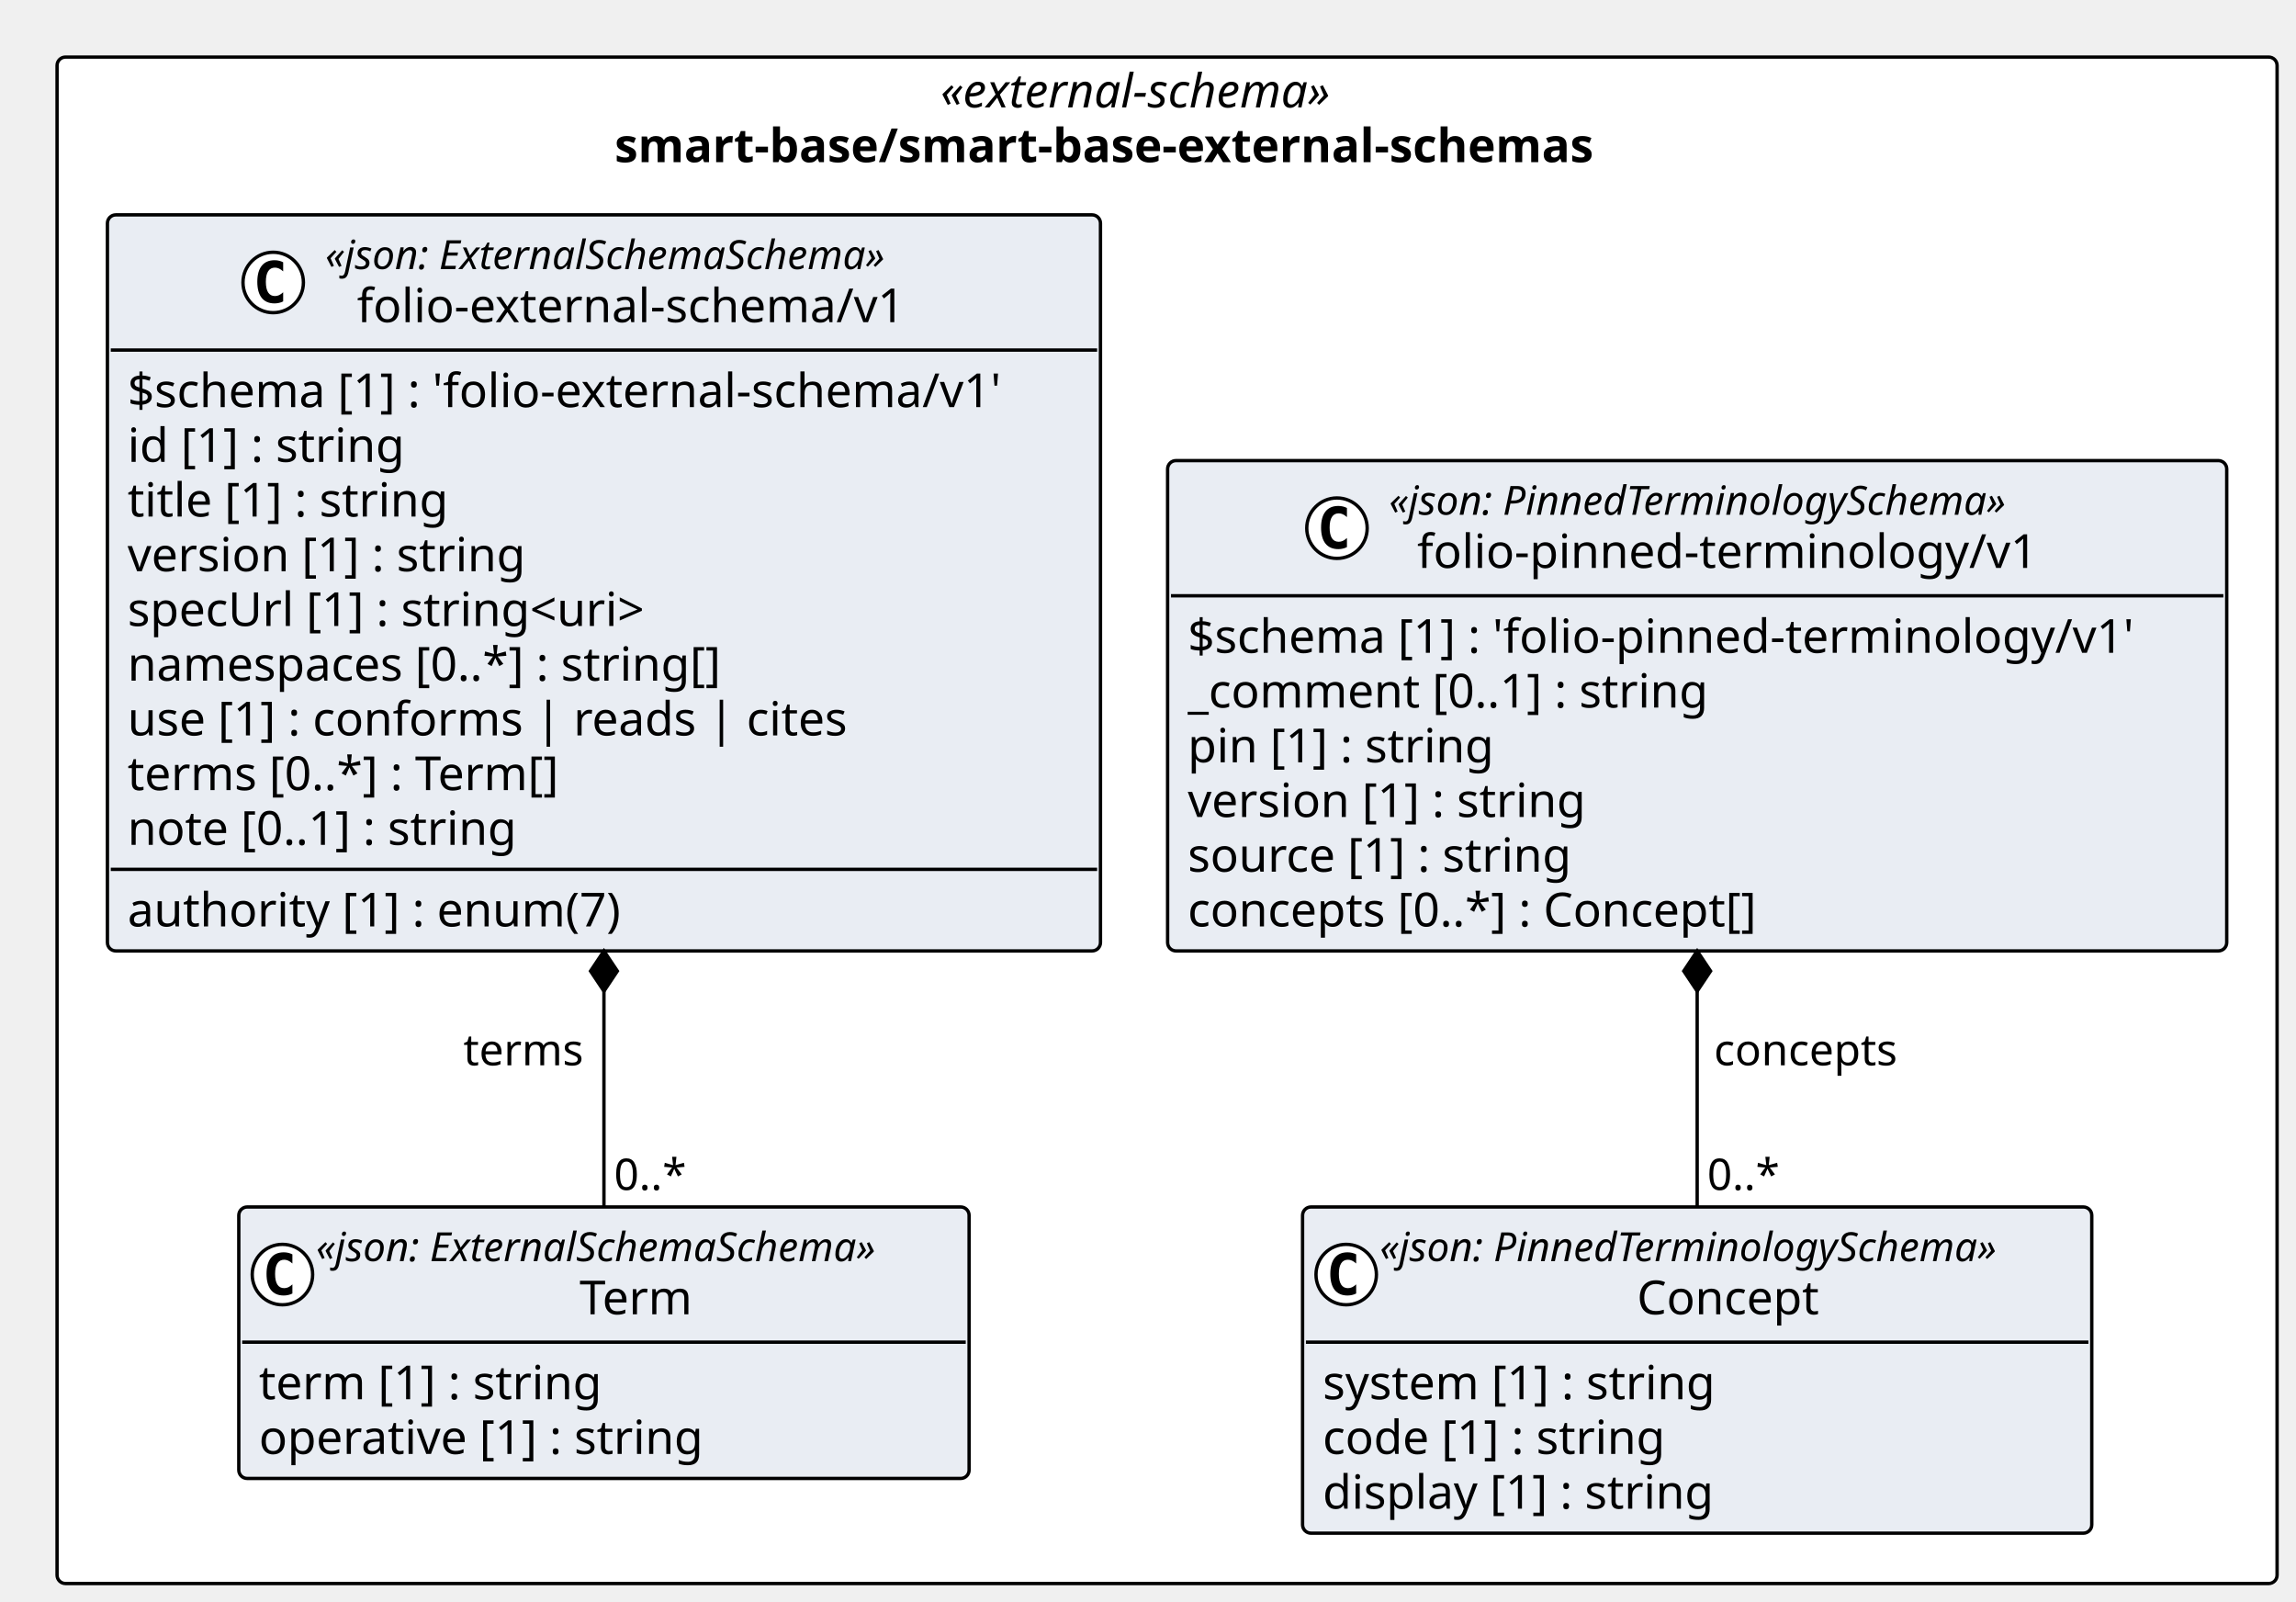
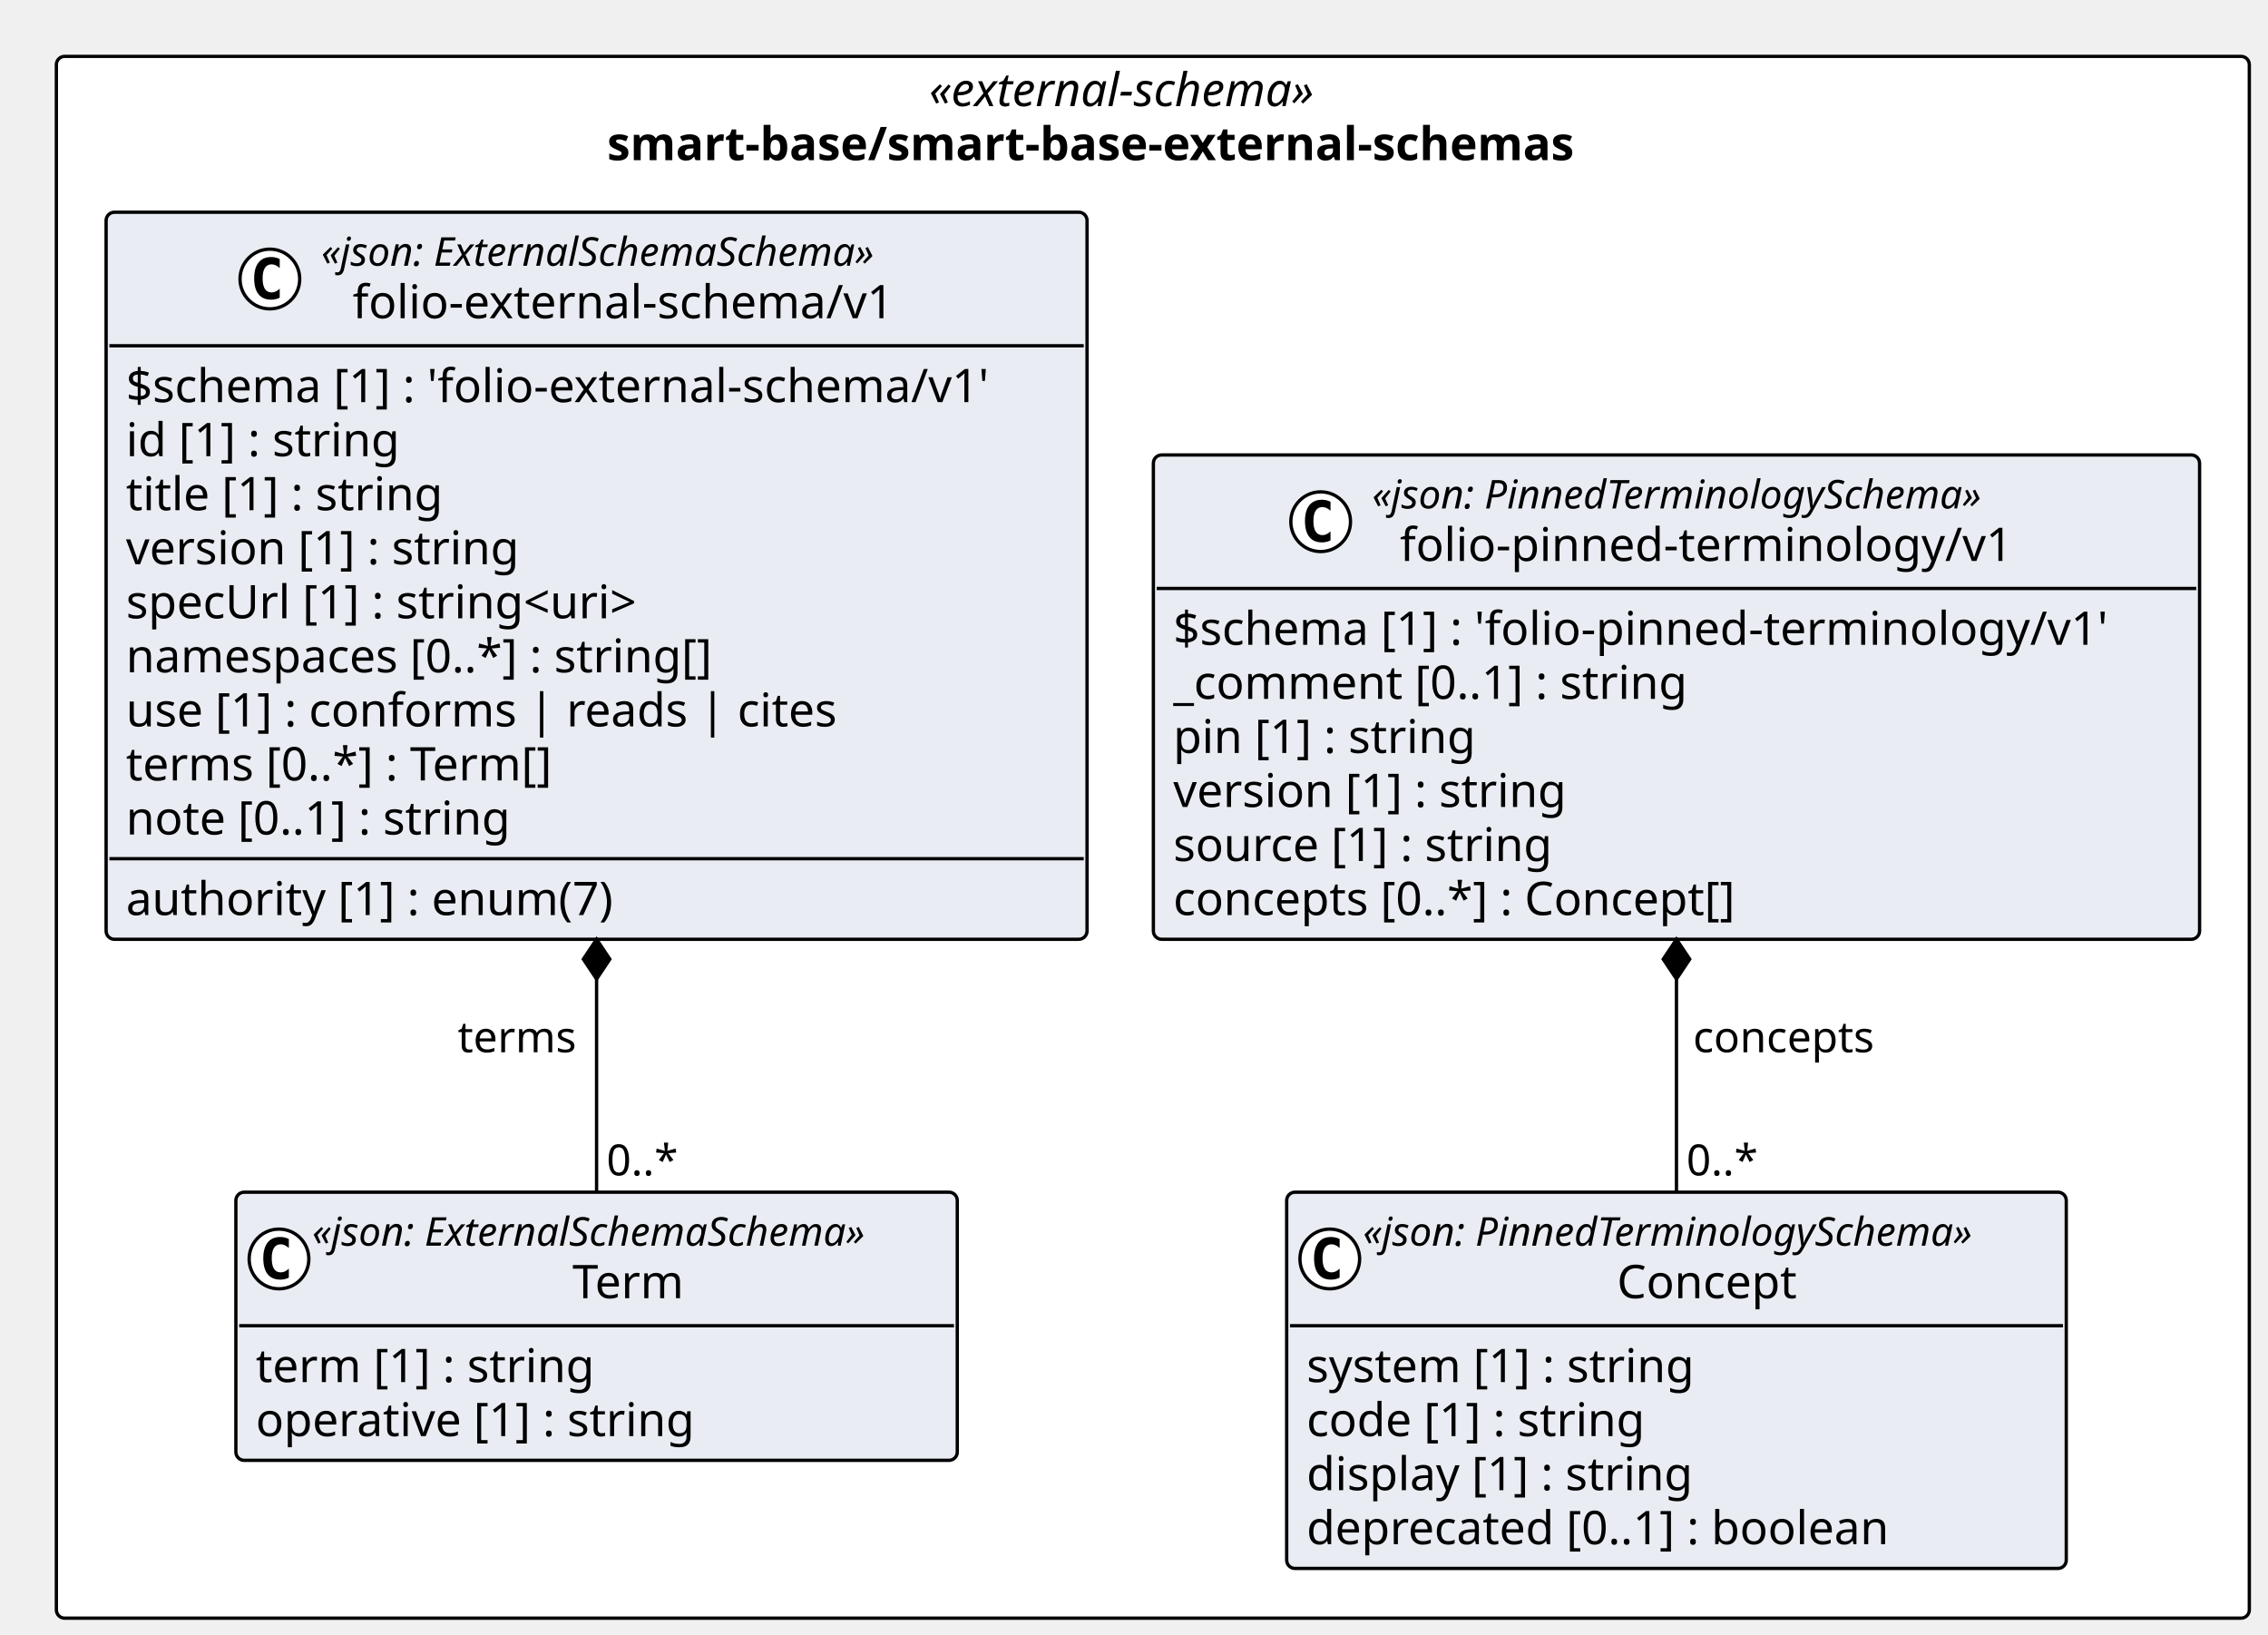
- <svg xmlns="http://www.w3.org/2000/svg" contentStyleType="text/css" height="477px" preserveAspectRatio="none" style="width:684px;height:477px;background:#FFFFFF;" version="1.1" viewBox="0 0 684 477" width="684px" zoomAndPan="magnify">
+ <svg xmlns="http://www.w3.org/2000/svg" contentStyleType="text/css" height="493px" preserveAspectRatio="none" style="width:684px;height:493px;background:#FFFFFF;" version="1.1" viewBox="0 0 684 493" width="684px" zoomAndPan="magnify">
  <defs />
  <g>
-     <rect fill="#FFFFFF" height="454.656" rx="2.5" ry="2.5" style="stroke:#000000;stroke-width:1.0;" width="661.364" x="17" y="17" />
+     <rect fill="#FFFFFF" height="470.953" rx="2.5" ry="2.5" style="stroke:#000000;stroke-width:1.0;" width="661.364" x="17" y="17" />
    <text fill="#000000" font-family="Verdana" font-size="14" font-style="italic" lengthAdjust="spacing" textLength="134.976" x="280.194" y="31.995">«external-schema»</text>
    <text fill="#000000" font-family="Verdana" font-size="14" font-weight="bold" lengthAdjust="spacing" textLength="329.171" x="183.097" y="48.292">smart-base/smart-base-external-schemas</text>
    <g id="elem_smart_base_smart_base_external_schemas_folio_external_schema_v1_Term">
      <rect codeLine="11" fill="#E9EDF3" height="80.859" id="smart_base_smart_base_external_schemas_folio_external_schema_v1_Term" rx="2.5" ry="2.5" style="stroke:#000000;stroke-width:1.0;" width="217.565" x="71.139" y="359.5" />
      <ellipse cx="84.139" cy="379.633" fill="#FFFFFF" rx="9" ry="9" style="stroke:#000000;stroke-width:1.0;" />
      <path d="M87.107,385.273 Q86.529,385.57 85.889,385.711 Q85.248,385.867 84.545,385.867 Q82.045,385.867 80.717,384.227 Q79.404,382.57 79.404,379.445 Q79.404,376.32 80.717,374.664 Q82.045,373.008 84.545,373.008 Q85.248,373.008 85.889,373.164 Q86.545,373.32 87.107,373.617 L87.107,376.336 Q86.482,375.758 85.889,375.492 Q85.295,375.211 84.67,375.211 Q83.326,375.211 82.639,376.289 Q81.951,377.352 81.951,379.445 Q81.951,381.539 82.639,382.617 Q83.326,383.68 84.67,383.68 Q85.295,383.68 85.889,383.414 Q86.482,383.133 87.107,382.555 L87.107,385.273 Z " fill="#000000" />
      <text fill="#000000" font-family="Verdana" font-size="12" font-style="italic" lengthAdjust="spacing" textLength="193.565" x="94.139" y="375.639">«json: ExternalSchemaSchema»</text>
      <text fill="#000000" font-family="Verdana" font-size="14" lengthAdjust="spacing" textLength="36.559" x="172.642" y="391.464">Term</text>
      <line style="stroke:#000000;stroke-width:1.0;" x1="72.139" x2="287.703" y1="399.766" y2="399.766" />
      <text fill="#000000" font-family="Verdana" font-size="14" lengthAdjust="spacing" textLength="111.583" x="77.139" y="416.761">term [1] : string</text>
      <text fill="#000000" font-family="Verdana" font-size="14" lengthAdjust="spacing" textLength="144.765" x="77.139" y="433.058">operative [1] : string</text>
    </g>
    <g id="elem_smart_base_smart_base_external_schemas_folio_external_schema_v1_folio_external_schema_v1">
      <rect codeLine="15" fill="#E9EDF3" height="219.234" id="smart_base_smart_base_external_schemas_folio_external_schema_v1_folio_external_schema_v1" rx="2.5" ry="2.5" style="stroke:#000000;stroke-width:1.0;" width="295.842" x="32" y="64" />
      <ellipse cx="81.389" cy="84.133" fill="#FFFFFF" rx="9" ry="9" style="stroke:#000000;stroke-width:1.0;" />
      <path d="M84.357,89.773 Q83.779,90.07 83.139,90.211 Q82.498,90.367 81.795,90.367 Q79.295,90.367 77.967,88.727 Q76.654,87.07 76.654,83.945 Q76.654,80.82 77.967,79.164 Q79.295,77.508 81.795,77.508 Q82.498,77.508 83.139,77.664 Q83.795,77.82 84.357,78.117 L84.357,80.836 Q83.732,80.258 83.139,79.992 Q82.545,79.711 81.92,79.711 Q80.576,79.711 79.889,80.789 Q79.201,81.852 79.201,83.945 Q79.201,86.039 79.889,87.117 Q80.576,88.18 81.92,88.18 Q82.545,88.18 83.139,87.914 Q83.732,87.633 84.357,87.055 L84.357,89.773 Z " fill="#000000" />
      <text fill="#000000" font-family="Verdana" font-size="12" font-style="italic" lengthAdjust="spacing" textLength="193.565" x="96.889" y="80.139">«json: ExternalSchemaSchema»</text>
      <text fill="#000000" font-family="Verdana" font-size="14" lengthAdjust="spacing" textLength="174.644" x="106.349" y="95.964">folio-external-schema/v1</text>
      <line style="stroke:#000000;stroke-width:1.0;" x1="33" x2="326.842" y1="104.266" y2="104.266" />
      <text fill="#000000" font-family="Verdana" font-size="14" lengthAdjust="spacing" textLength="283.842" x="38" y="121.261">$schema [1] : 'folio-external-schema/v1'</text>
      <text fill="#000000" font-family="Verdana" font-size="14" lengthAdjust="spacing" textLength="90.863" x="38" y="137.558">id [1] : string</text>
      <text fill="#000000" font-family="Verdana" font-size="14" lengthAdjust="spacing" textLength="105.458" x="38" y="153.855">title [1] : string</text>
      <text fill="#000000" font-family="Verdana" font-size="14" lengthAdjust="spacing" textLength="129.363" x="38" y="170.151">version [1] : string</text>
      <text fill="#000000" font-family="Verdana" font-size="14" lengthAdjust="spacing" textLength="172.45" x="38" y="186.448">specUrl [1] : string&lt;uri&gt;</text>
      <text fill="#000000" font-family="Verdana" font-size="14" lengthAdjust="spacing" textLength="192.978" x="38" y="202.745">namespaces [0..*] : string[]</text>
      <text fill="#000000" font-family="Verdana" font-size="14" lengthAdjust="spacing" textLength="227.343" x="38" y="219.042">use [1] : conforms | reads | cites</text>
      <text fill="#000000" font-family="Verdana" font-size="14" lengthAdjust="spacing" textLength="142.071" x="38" y="235.339">terms [0..*] : Term[]</text>
      <text fill="#000000" font-family="Verdana" font-size="14" lengthAdjust="spacing" textLength="127.436" x="38" y="251.636">note [0..1] : string</text>
      <line style="stroke:#000000;stroke-width:1.0;" x1="33" x2="326.842" y1="258.938" y2="258.938" />
      <text fill="#000000" font-family="Verdana" font-size="14" lengthAdjust="spacing" textLength="161.526" x="38" y="275.933">authority [1] : enum(7)</text>
    </g>
    <g id="elem_smart_base_smart_base_external_schemas_folio_pinned_terminology_v1_Concept">
-       <rect codeLine="27" fill="#E9EDF3" height="97.156" id="smart_base_smart_base_external_schemas_folio_pinned_terminology_v1_Concept" rx="2.5" ry="2.5" style="stroke:#000000;stroke-width:1.0;" width="235.113" x="388.046" y="359.5" />
+       <rect codeLine="27" fill="#E9EDF3" height="113.453" id="smart_base_smart_base_external_schemas_folio_pinned_terminology_v1_Concept" rx="2.5" ry="2.5" style="stroke:#000000;stroke-width:1.0;" width="235.113" x="388.046" y="359.5" />
      <ellipse cx="401.046" cy="379.633" fill="#FFFFFF" rx="9" ry="9" style="stroke:#000000;stroke-width:1.0;" />
      <path d="M404.015,385.273 Q403.437,385.57 402.796,385.711 Q402.156,385.867 401.453,385.867 Q398.953,385.867 397.625,384.227 Q396.312,382.57 396.312,379.445 Q396.312,376.32 397.625,374.664 Q398.953,373.008 401.453,373.008 Q402.156,373.008 402.796,373.164 Q403.453,373.32 404.015,373.617 L404.015,376.336 Q403.39,375.758 402.796,375.492 Q402.203,375.211 401.578,375.211 Q400.234,375.211 399.546,376.289 Q398.859,377.352 398.859,379.445 Q398.859,381.539 399.546,382.617 Q400.234,383.68 401.578,383.68 Q402.203,383.68 402.796,383.414 Q403.39,383.133 404.015,382.555 L404.015,385.273 Z " fill="#000000" />
      <text fill="#000000" font-family="Verdana" font-size="12" font-style="italic" lengthAdjust="spacing" textLength="211.113" x="411.046" y="375.639">«json: PinnedTerminologySchema»</text>
      <text fill="#000000" font-family="Verdana" font-size="14" lengthAdjust="spacing" textLength="57.9" x="487.653" y="391.464">Concept</text>
      <line style="stroke:#000000;stroke-width:1.0;" x1="389.046" x2="622.16" y1="399.766" y2="399.766" />
      <text fill="#000000" font-family="Verdana" font-size="14" lengthAdjust="spacing" textLength="128.7" x="394.046" y="416.761">system [1] : string</text>
      <text fill="#000000" font-family="Verdana" font-size="14" lengthAdjust="spacing" textLength="111.85" x="394.046" y="433.058">code [1] : string</text>
      <text fill="#000000" font-family="Verdana" font-size="14" lengthAdjust="spacing" textLength="127.798" x="394.046" y="449.354">display [1] : string</text>
+       <text fill="#000000" font-family="Verdana" font-size="14" lengthAdjust="spacing" textLength="191.7" x="394.046" y="465.651">deprecated [0..1] : boolean</text>
    </g>
    <g id="elem_smart_base_smart_base_external_schemas_folio_pinned_terminology_v1_folio_pinned_terminology_v1">
-       <rect codeLine="32" fill="#E9EDF3" height="146.047" id="smart_base_smart_base_external_schemas_folio_pinned_terminology_v1_folio_pinned_terminology_v1" rx="2.5" ry="2.5" style="stroke:#000000;stroke-width:1.0;" width="315.522" x="347.842" y="137.188" />
+       <rect codeLine="33" fill="#E9EDF3" height="146.047" id="smart_base_smart_base_external_schemas_folio_pinned_terminology_v1_folio_pinned_terminology_v1" rx="2.5" ry="2.5" style="stroke:#000000;stroke-width:1.0;" width="315.522" x="347.842" y="137.188" />
      <ellipse cx="398.296" cy="157.32" fill="#FFFFFF" rx="9" ry="9" style="stroke:#000000;stroke-width:1.0;" />
      <path d="M401.265,162.961 Q400.687,163.258 400.046,163.398 Q399.406,163.555 398.703,163.555 Q396.203,163.555 394.875,161.914 Q393.562,160.258 393.562,157.133 Q393.562,154.008 394.875,152.352 Q396.203,150.695 398.703,150.695 Q399.406,150.695 400.046,150.852 Q400.703,151.008 401.265,151.305 L401.265,154.023 Q400.64,153.445 400.046,153.18 Q399.453,152.898 398.828,152.898 Q397.484,152.898 396.796,153.977 Q396.109,155.039 396.109,157.133 Q396.109,159.227 396.796,160.305 Q397.484,161.367 398.828,161.367 Q399.453,161.367 400.046,161.102 Q400.64,160.82 401.265,160.242 L401.265,162.961 Z " fill="#000000" />
      <text fill="#000000" font-family="Verdana" font-size="12" font-style="italic" lengthAdjust="spacing" textLength="211.113" x="413.796" y="153.326">«json: PinnedTerminologySchema»</text>
      <text fill="#000000" font-family="Verdana" font-size="14" lengthAdjust="spacing" textLength="194.325" x="422.19" y="169.151">folio-pinned-terminology/v1</text>
      <line style="stroke:#000000;stroke-width:1.0;" x1="348.842" x2="662.364" y1="177.453" y2="177.453" />
      <text fill="#000000" font-family="Verdana" font-size="14" lengthAdjust="spacing" textLength="303.522" x="353.842" y="194.448">$schema [1] : 'folio-pinned-terminology/v1'</text>
      <text fill="#000000" font-family="Verdana" font-size="14" lengthAdjust="spacing" textLength="169.408" x="353.842" y="210.745">_comment [0..1] : string</text>
      <text fill="#000000" font-family="Verdana" font-size="14" lengthAdjust="spacing" textLength="99.736" x="353.842" y="227.042">pin [1] : string</text>
      <text fill="#000000" font-family="Verdana" font-size="14" lengthAdjust="spacing" textLength="129.363" x="353.842" y="243.339">version [1] : string</text>
      <text fill="#000000" font-family="Verdana" font-size="14" lengthAdjust="spacing" textLength="124.886" x="353.842" y="259.636">source [1] : string</text>
      <text fill="#000000" font-family="Verdana" font-size="14" lengthAdjust="spacing" textLength="185.739" x="353.842" y="275.933">concepts [0..*] : Concept[]</text>
    </g>
    <line style="stroke:#000000;stroke-width:1.0;" x1="179.921" x2="179.921" y1="283.234" y2="359.5" />
    <polygon fill="#000000" points="179.921,283.234,175.921,289.234,179.921,295.234,183.921,289.234,179.921,283.234" style="stroke:#000000;stroke-width:1.0;" />
    <text fill="#000000" font-family="Verdana" font-size="13" lengthAdjust="spacing" textLength="37.877" x="138.044" y="317.301">terms</text>
    <text fill="#000000" font-family="Verdana" font-size="13" lengthAdjust="spacing" textLength="23.036" x="182.921" y="354.434">0..*</text>
    <line style="stroke:#000000;stroke-width:1.0;" x1="505.603" x2="505.603" y1="283.234" y2="359.5" />
    <polygon fill="#000000" points="505.603,283.234,501.603,289.234,505.603,295.234,509.603,289.234,505.603,283.234" style="stroke:#000000;stroke-width:1.0;" />
    <text fill="#000000" font-family="Verdana" font-size="13" lengthAdjust="spacing" textLength="58.608" x="510.603" y="317.301">concepts</text>
    <text fill="#000000" font-family="Verdana" font-size="13" lengthAdjust="spacing" textLength="23.036" x="508.603" y="354.434">0..*</text>
  </g>
</svg>
